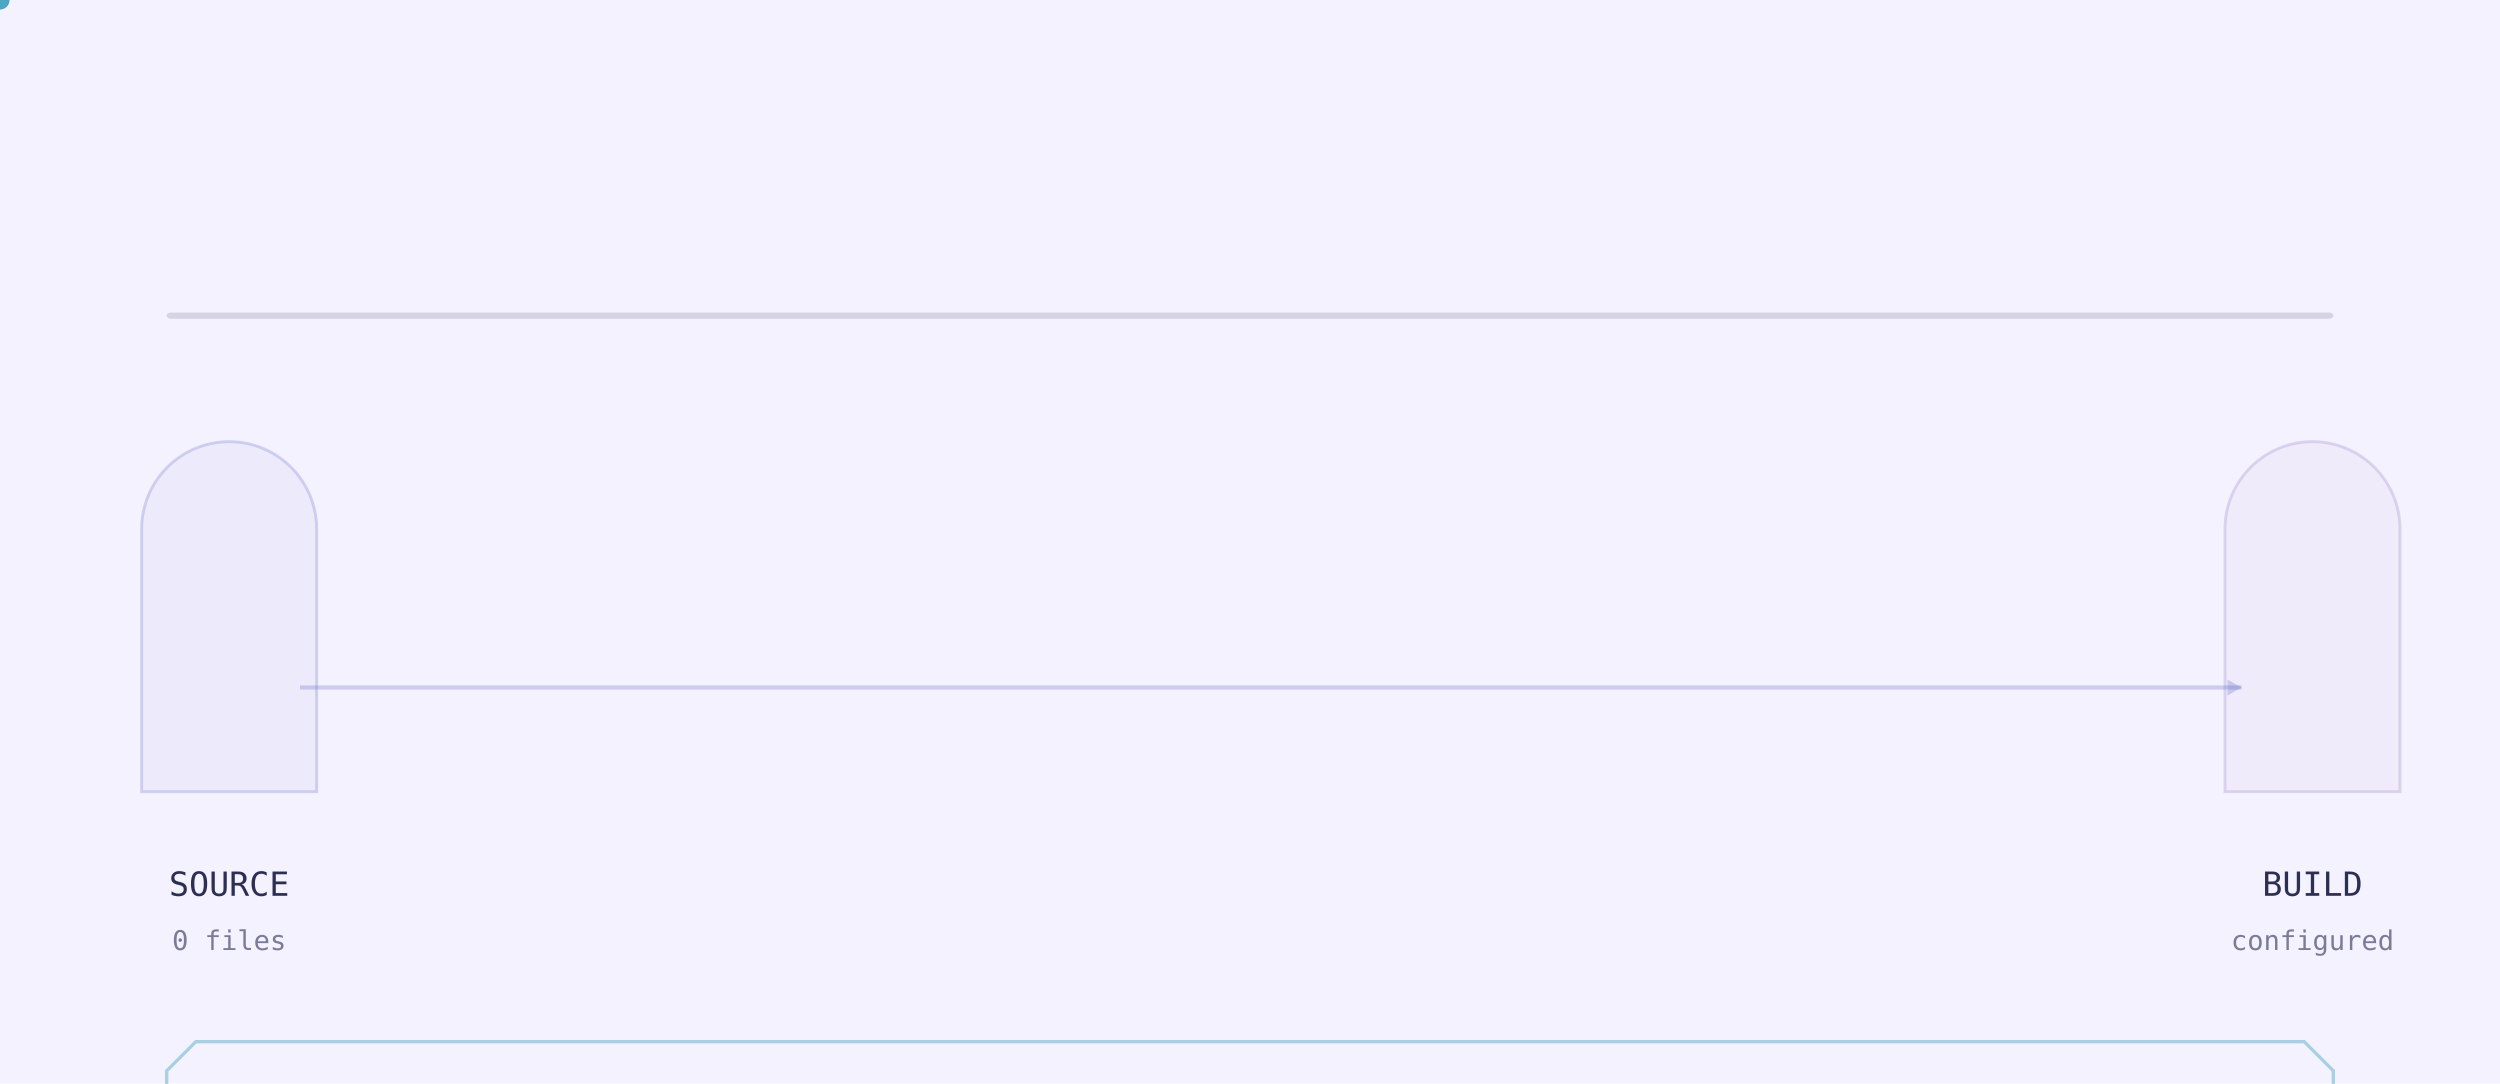
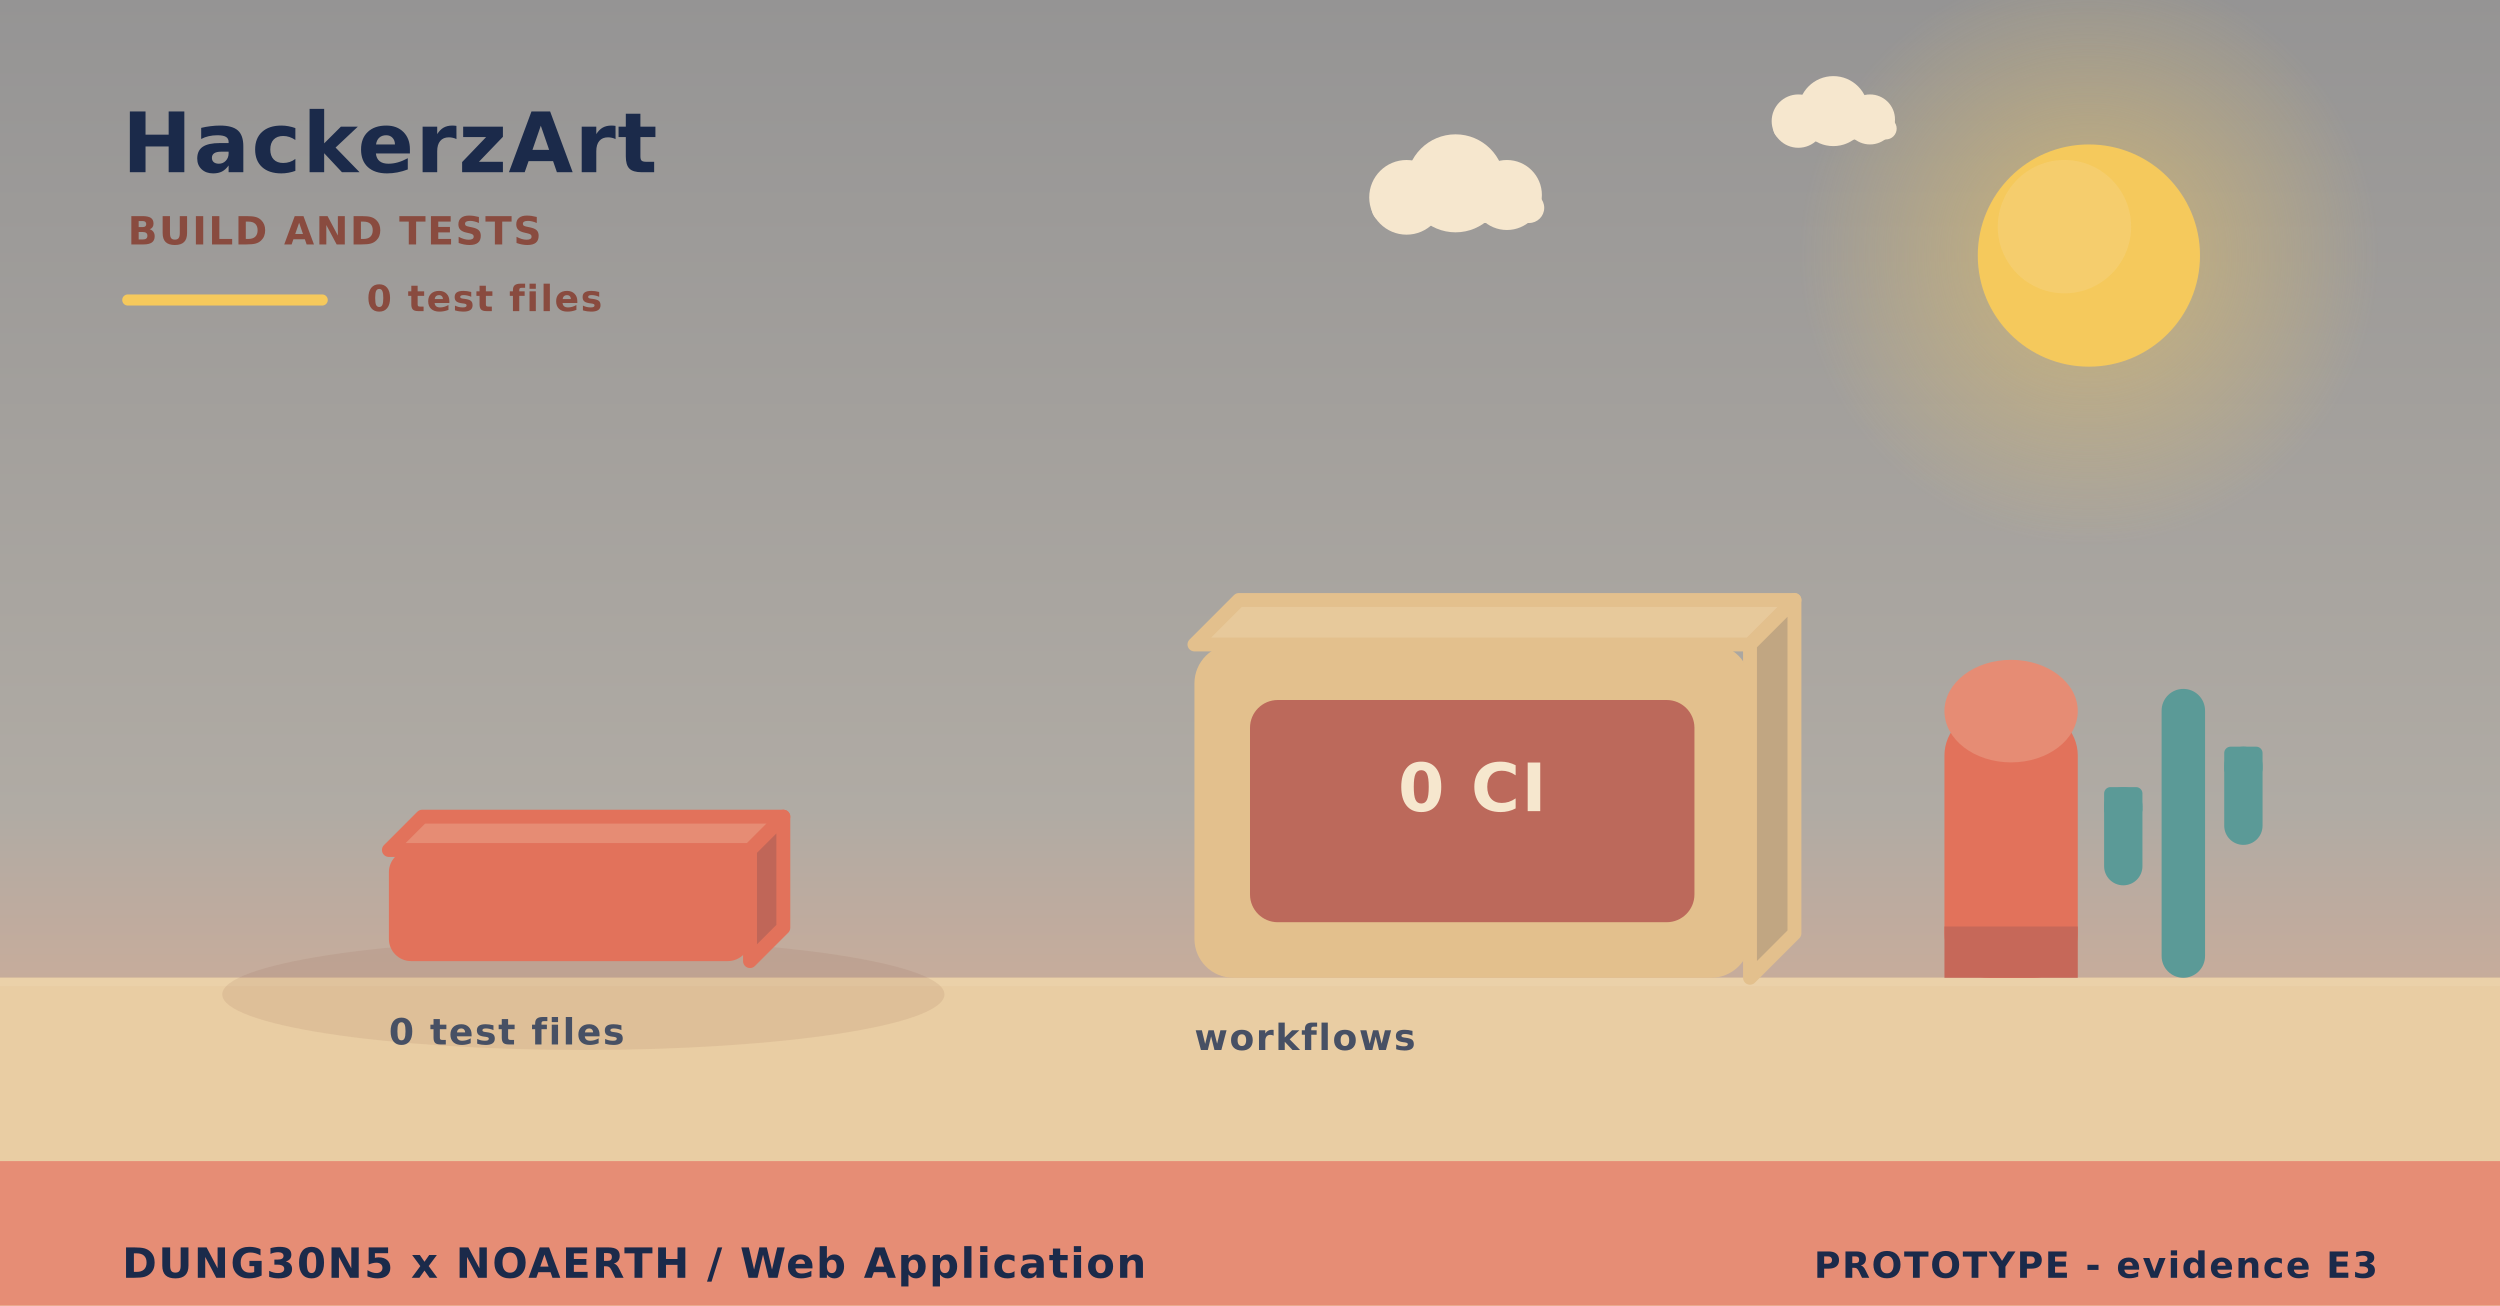
- <svg xmlns="http://www.w3.org/2000/svg" viewBox="0 0 1200 520" width="1200" height="520" role="img" aria-label="HackerzArt build evidence">
-   <rect width="1200" height="520" fill="#f4f2ff" />
-   <defs>
-     <linearGradient id="gb" x1="0" y1="0" x2="1" y2="1">
-       <stop offset="0%" stop-color="#6166c7" />
-       <stop offset="100%" stop-color="#8f73be" />
-     </linearGradient>
-   </defs>
-   <rect x="80.00" y="150.00" width="1040.00" height="3.00" rx="2.00" fill="rgba(23,26,64,0.140)" opacity="1.00" />
-   <path d="M68.00,380.00 L68.00,254.00 A42.00,42.00 0 0 1 152.00,254.00 L152.00,380.00 Z" fill="rgba(97,102,199,0.100)" opacity="0.55" stroke="rgba(97,102,199,0.450)" stroke-width="1.4" />
-   <polygon points="-192.26,189.00 -136.83,221.00 -136.83,157.00 -192.26,125.00" fill="#225b6c" opacity="0.95" />
-   <polygon points="-247.68,221.00 -192.26,253.00 -192.26,189.00 -247.68,157.00" fill="#705a94" opacity="0.95" />
-   <polygon points="-192.26,125.00 -136.83,157.00 -192.26,189.00 -247.68,157.00" fill="#6166c7" opacity="0.95" />
-   <text x="110" y="430" font-family="ui-monospace,Menlo,monospace" font-size="16" fill="rgba(23,26,64,0.900)" text-anchor="middle">SOURCE</text>
-   <text x="110" y="456" font-family="ui-monospace,Menlo,monospace" font-size="13" fill="rgba(23,26,64,0.550)" text-anchor="middle">0 files</text>
-   <path d="M1068.00,380.00 L1068.00,254.00 A42.00,42.00 0 0 1 1152.00,254.00 L1152.00,380.00 Z" fill="rgba(143,115,190,0.100)" opacity="0.55" stroke="rgba(143,115,190,0.450)" stroke-width="1.4" />
-   <polygon points="673.77,689.00 729.19,721.00 729.19,657.00 673.77,625.00" fill="#225b6c" opacity="0.95" />
-   <polygon points="618.34,721.00 673.77,753.00 673.77,689.00 618.34,657.00" fill="#705a94" opacity="0.95" />
-   <polygon points="673.77,625.00 729.19,657.00 673.77,689.00 618.34,657.00" fill="#8f73be" opacity="0.95" />
-   <text x="1110" y="430" font-family="ui-monospace,Menlo,monospace" font-size="16" fill="rgba(23,26,64,0.900)" text-anchor="middle">BUILD</text>
-   <text x="1110" y="456" font-family="ui-monospace,Menlo,monospace" font-size="13" fill="rgba(23,26,64,0.550)" text-anchor="middle">configured</text>
-   <line x1="144.00" y1="330.00" x2="1076.00" y2="330.00" stroke="rgba(97,102,199,0.500)" stroke-width="2.00" opacity="0.55" />
-   <polygon points="1076.00,330.00 1069.20,326.20 1069.20,333.80" fill="rgba(97,102,199,0.500)" opacity="0.55" />
-   <g opacity="0.9">
-     <circle cx="0.00" cy="0.00" r="4.60" fill="#3b9dbb" opacity="1.00" />
-     <animateTransform attributeName="transform" type="translate" values="144.00,330.00 1076.00,330.00" dur="4.467s" begin="0.0s" repeatCount="indefinite" />
-     <animateTransform attributeName="transform" type="translate" values="1076.00,330.00 144.00,330.00" dur="4.467s" begin="2.233s" repeatCount="indefinite" />
+ <svg xmlns="http://www.w3.org/2000/svg" width="900" height="470" viewBox="0 0 900 470" role="img" aria-label="HackerzArt - how it is verified">
+   <linearGradient id="skyb" x1="0" y1="0" x2="0" y2="1">
+     <stop offset="0" stop-color="#959494" />
+     <stop offset="0.62" stop-color="#b0aba4" />
+     <stop offset="1" stop-color="#f3ad8a" />
+   </linearGradient>
+   <rect width="900" height="470" fill="url(#skyb)" />
+   <radialGradient id="sunb">
+     <stop offset="0.35" stop-color="#f5c95c" stop-opacity="0.34" />
+     <stop offset="1" stop-color="#f5c95c" stop-opacity="0" />
+   </radialGradient>
+   <circle cx="752" cy="92" r="104" fill="url(#sunb)" />
+   <circle cx="752" cy="92" r="40" fill="#f5c95c" />
+   <circle cx="743.2" cy="81.6" r="24" fill="#f5d27e" opacity="0.5" />
+   <g>
+     <circle cx="524" cy="66" r="17.64" fill="#f6e7ce" />
+     <circle cx="506.36" cy="71.04" r="13.44" fill="#f6e7ce" />
+     <circle cx="542.48" cy="70.2" r="12.6" fill="#f6e7ce" />
+     <rect x="493.76" y="69.36" width="62.16" height="10.92" rx="5.46" fill="#f6e7ce" />
+     <animateTransform attributeName="transform" type="translate" values="0 0;24 0;0 0" dur="36s" begin="0s" repeatCount="indefinite" />
  </g>
-   <path d="M94.00,500.00 H1106.00 L1120.00,514.00 V546.00 L1106.00,560.00 H94.00 L80.00,546.00 V514.00 Z" fill="none" stroke="rgba(59,157,187,0.500)" stroke-width="1.60" opacity="0.80" />
-   <text x="600" y="536" font-family="ui-monospace,Menlo,monospace" font-size="16" fill="rgba(59,157,187,0.950)" text-anchor="middle">no test suite present in this repository — shown as measured, not implied</text>
+   <g>
+     <circle cx="660" cy="40" r="12.6" fill="#f6e7ce" />
+     <circle cx="647.4" cy="43.6" r="9.6" fill="#f6e7ce" />
+     <circle cx="673.2" cy="43" r="9" fill="#f6e7ce" />
+     <rect x="638.4" y="42.4" width="44.4" height="7.8" rx="3.9" fill="#f6e7ce" />
+     <animateTransform attributeName="transform" type="translate" values="0 0;-18 0;0 0" dur="46s" begin="3s" repeatCount="indefinite" />
+   </g>
+   <rect x="0" y="352" width="900" height="118" fill="#e9cda3" />
+   <rect x="0" y="352" width="900" height="3" fill="#ebd1a9" />
+   <text x="44" y="62" font-family="Verdana,DejaVu Sans,sans-serif" font-size="30" font-weight="700" letter-spacing="0.6" fill="#1b2a4a" text-anchor="start">HackerzArt</text>
+   <text x="46" y="88" font-family="Verdana,DejaVu Sans,sans-serif" font-size="14" font-weight="700" letter-spacing="0.6" fill="#894b3f" text-anchor="start">BUILD AND TESTS</text>
+   <rect x="44" y="106" width="74" height="4" rx="2" fill="#f5c95c" />
+   <text x="132" y="112" font-family="Verdana,DejaVu Sans,sans-serif" font-size="13" font-weight="700" letter-spacing="0.6" fill="#894b3f" text-anchor="start">0 test files</text>
+   <ellipse cx="210" cy="358" rx="130" ry="20" fill="rgba(138,90,68,0.11)" />
+   <g>
+     <path d="M140,306 L270,306 L282,294 L152,294 Z" fill="#e68c74" stroke="#e2725b" stroke-width="5" stroke-linejoin="round" />
+     <path d="M270,306 L282,294 L282,334 L270,346 Z" fill="#c06658" stroke="#e2725b" stroke-width="5" stroke-linejoin="round" />
+     <rect x="140" y="306" width="130" height="40" rx="8" fill="#e2725b" />
+     <animateTransform attributeName="transform" type="translate" values="0 10;0 0" dur="0.8s" begin="0.5s" fill="freeze" />
+   </g>
+   <text x="140" y="376" font-family="Verdana,DejaVu Sans,sans-serif" font-size="13" font-weight="700" letter-spacing="0.6" fill="#475064" text-anchor="start">0 test files</text>
+   <path d="M430,232 L630,232 L646,216 L446,216 Z" fill="#e7c99b" stroke="#e3c08d" stroke-width="5" stroke-linejoin="round" />
+   <path d="M630,232 L646,216 L646,336 L630,352 Z" fill="#c1a682" stroke="#e3c08d" stroke-width="5" stroke-linejoin="round" />
+   <rect x="430" y="232" width="200" height="120" rx="14" fill="#e3c08d" />
+   <rect x="450" y="252" width="160" height="80" rx="10" fill="#ba6458" opacity="0.94" />
+   <text x="530" y="292" font-family="Verdana,DejaVu Sans,sans-serif" font-size="24" font-weight="700" letter-spacing="0.6" fill="#f6e7ce" text-anchor="middle">0 CI</text>
+   <text x="430" y="378" font-family="Verdana,DejaVu Sans,sans-serif" font-size="13" font-weight="700" letter-spacing="0.6" fill="#475064" text-anchor="start">workflows</text>
+   <rect x="700" y="256" width="48" height="96" rx="16" fill="#e2725b" />
+   <ellipse cx="724" cy="256" rx="24" ry="18.46" fill="#e68c74" />
+   <rect x="700" y="333.54" width="48" height="18.46" fill="#c66859" />
+   <rect x="778.18" y="248" width="15.64" height="104" rx="7.82" fill="#5b9a97" />
+   <rect x="757.48" y="283.36" width="13.8" height="35.36" rx="6.9" fill="#5b9a97" />
+   <rect x="757.48" y="283.36" width="13.8" height="10.4" rx="2.3" fill="#5b9a97" />
+   <rect x="800.72" y="268.8" width="13.8" height="35.36" rx="6.9" fill="#5b9a97" />
+   <rect x="800.72" y="268.8" width="13.8" height="10.4" rx="2.3" fill="#5b9a97" />
+   <rect x="0" y="418" width="900" height="52" rx="0" fill="#e68972" opacity="0.94" />
+   <text x="44" y="460" font-family="Verdana,DejaVu Sans,sans-serif" font-size="15" font-weight="700" letter-spacing="0.6" fill="#1b2a4a" text-anchor="start">DUNG30N5 x NOAERTH  /  Web Application</text>
+   <text x="856" y="460" font-family="Verdana,DejaVu Sans,sans-serif" font-size="13" font-weight="700" letter-spacing="0.6" fill="#1b2a4a" text-anchor="end">PROTOTYPE  -  evidence E3</text>
</svg>
